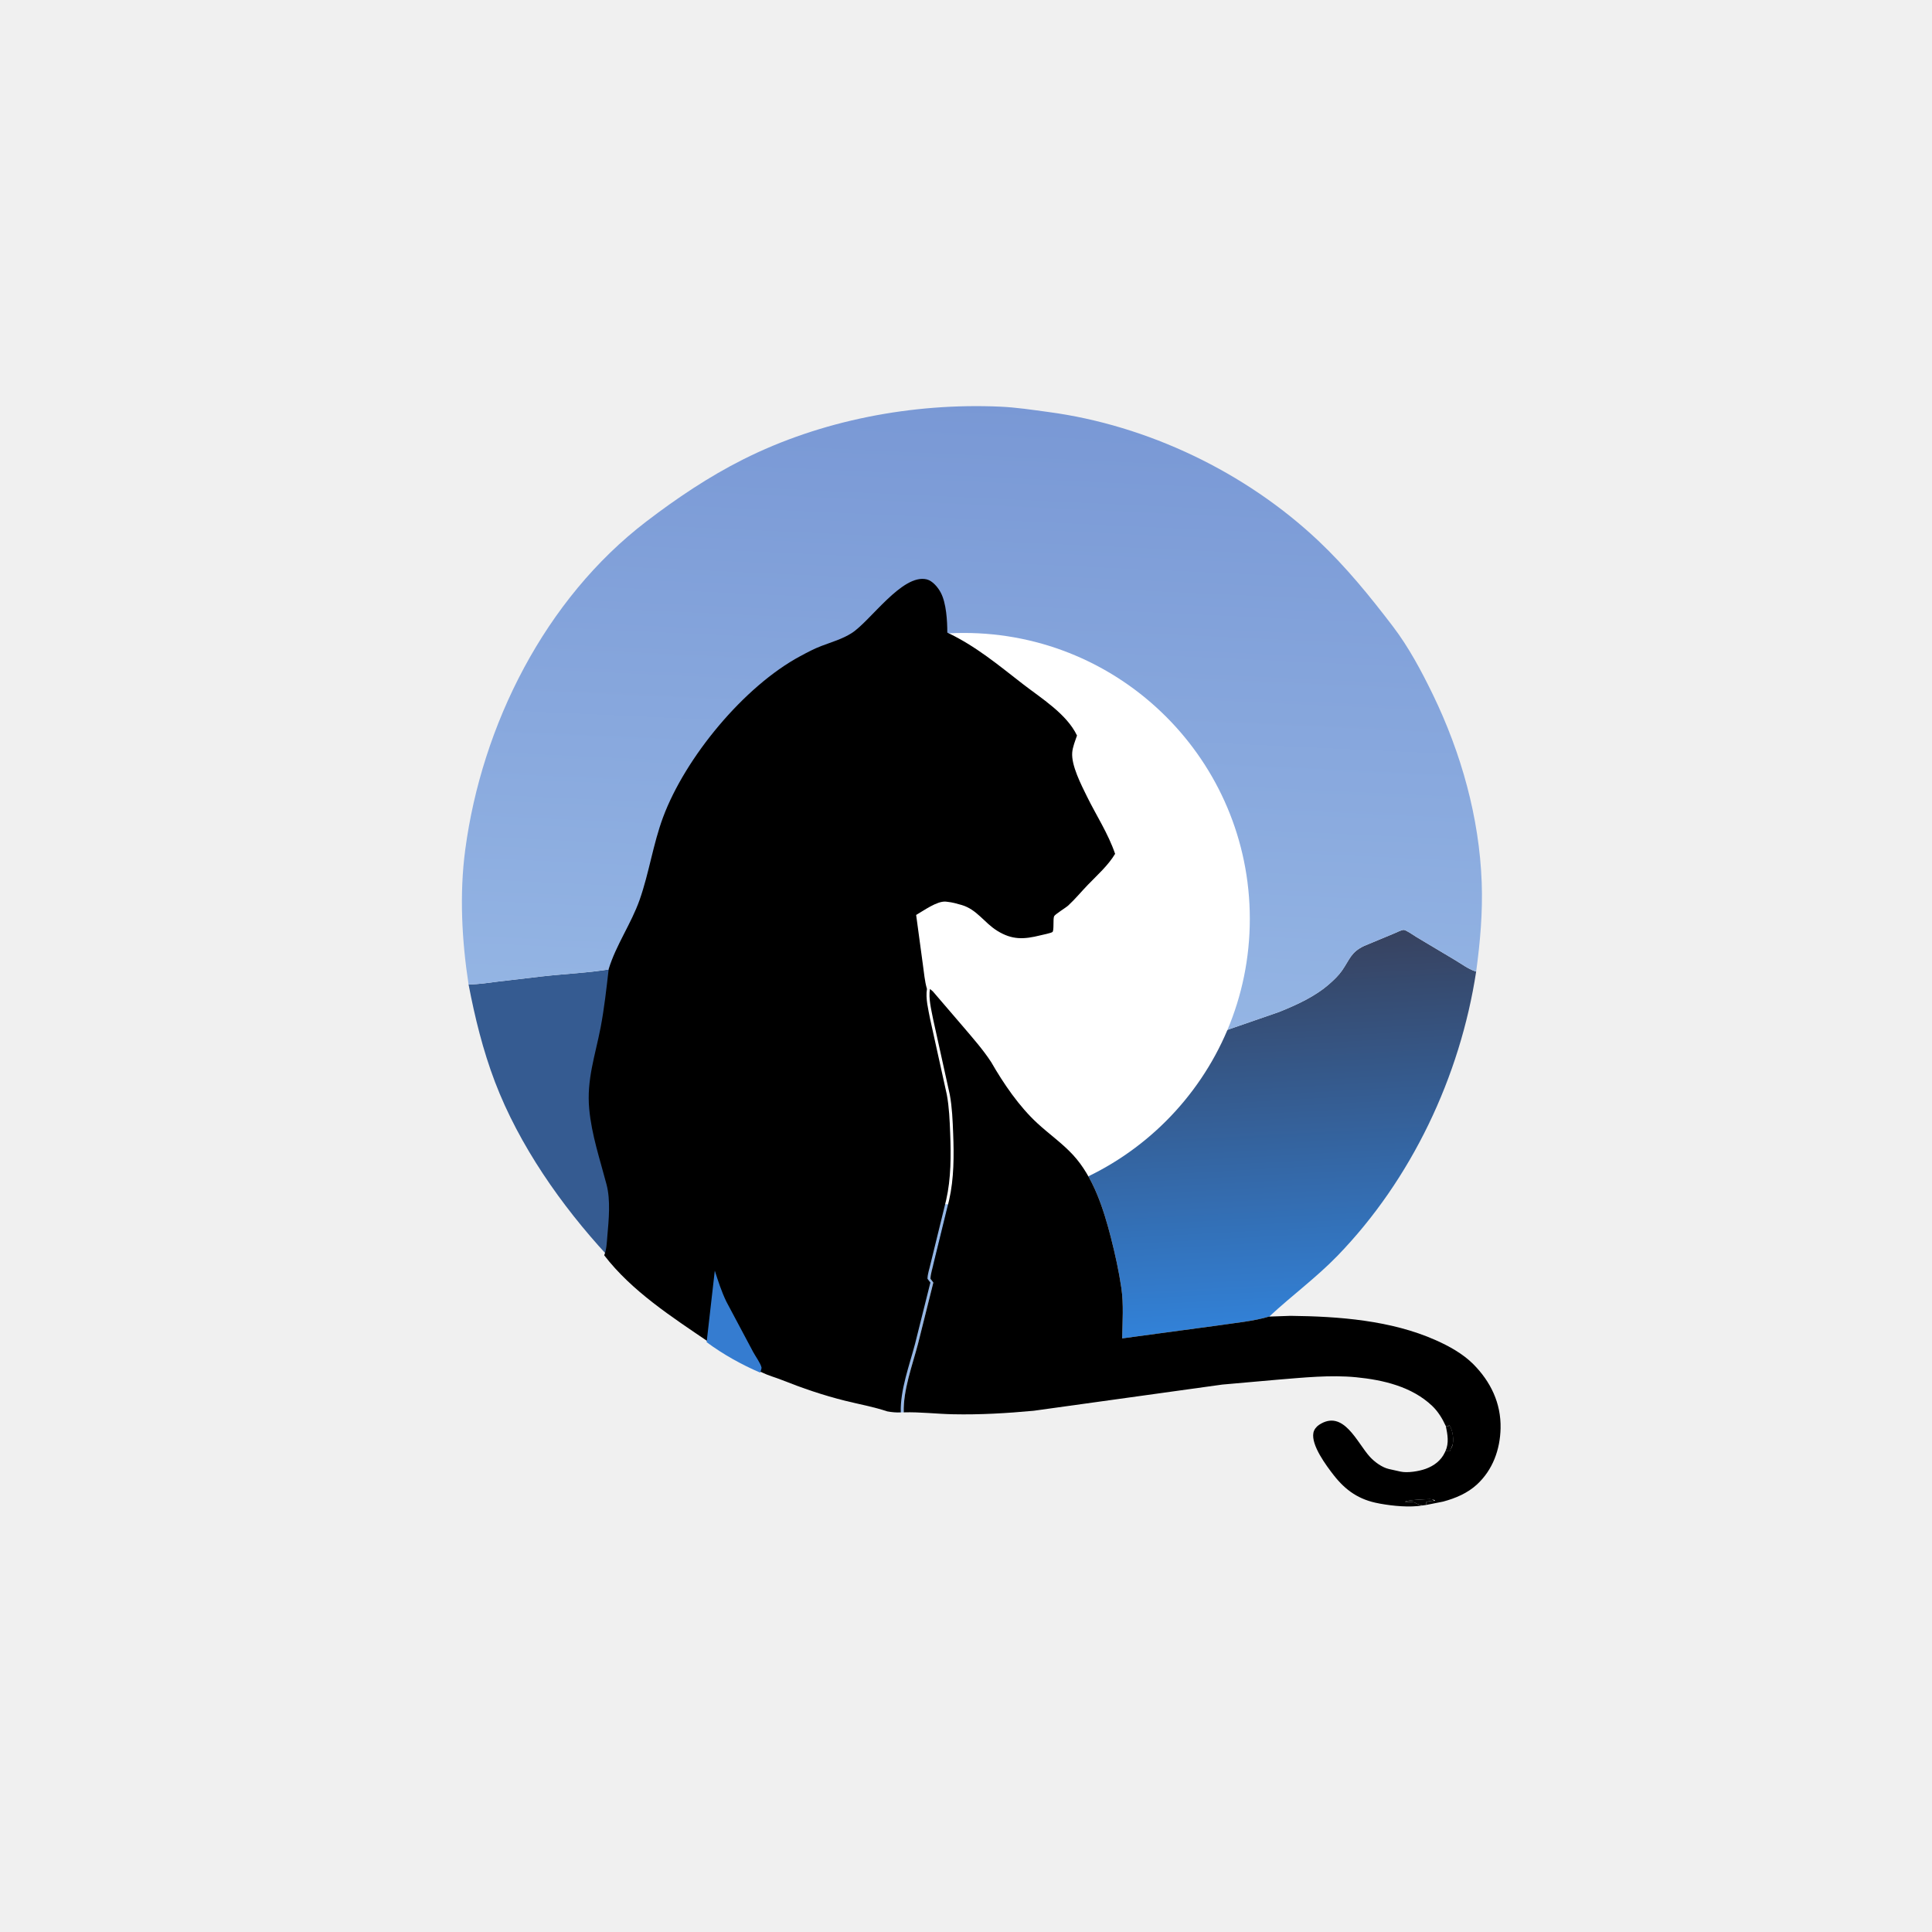
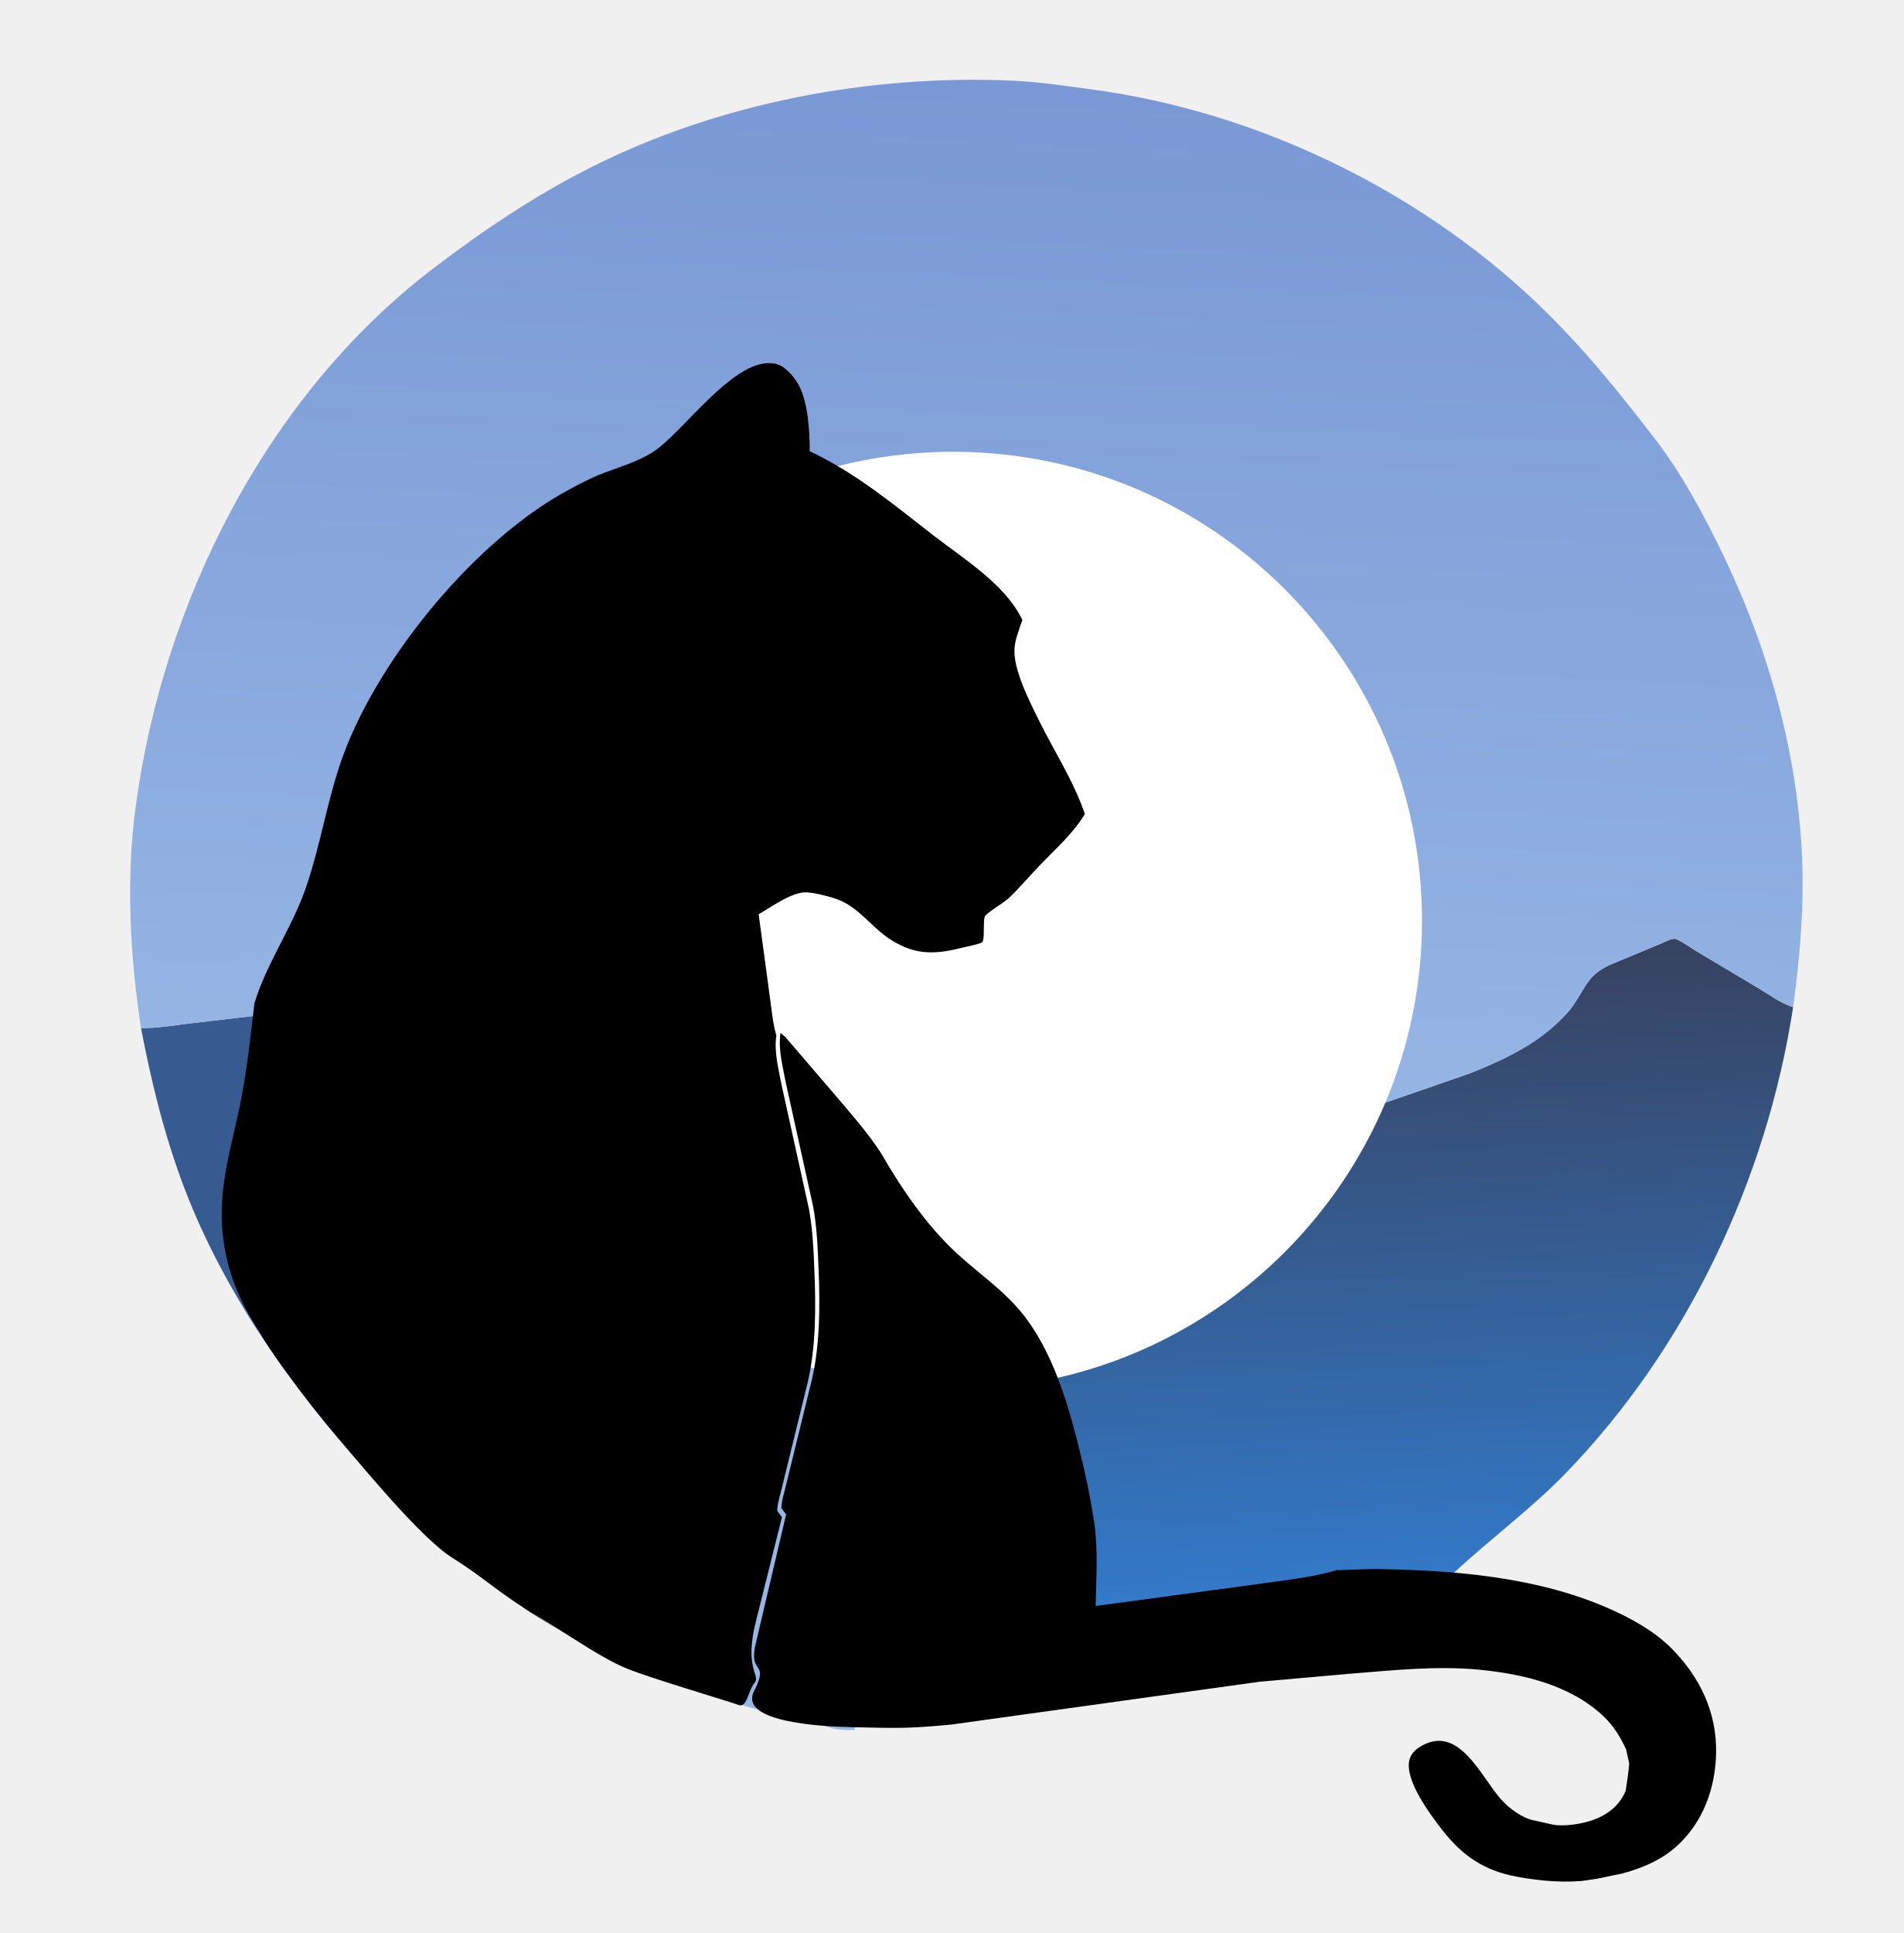
- <svg xmlns="http://www.w3.org/2000/svg" width="436" height="436">
+ <svg xmlns="http://www.w3.org/2000/svg" width="262" height="266">
  <defs>
    <linearGradient id="gradient_0" x1="0.49" x2="0.55" y1="0.04" y2="0.97">
      <stop offset="0" stop-color="#374361" />
      <stop offset="1" stop-color="#3281D7" />
    </linearGradient>
  </defs>
  <defs>
    <linearGradient id="gradient_1" x1="0.52" x2="0.49" y1="0" y2="0.65">
      <stop offset="0" stop-color="#7998D5" />
      <stop offset="1" stop-color="#96B7E5" />
    </linearGradient>
  </defs>
  <g class="layer">
-     <path d="m105.74,222.15c2.27,0.01 4.52,-0.37 6.76,-0.65l9.79,-1.15c5.2,-0.59 10.63,-0.8 15.75,-1.68c-0.52,4.42 -0.99,8.84 -1.83,13.22c-1.22,6.32 -3.18,11.77 -2.57,18.36c0.54,5.87 2.43,11.4 3.91,17.06c0.94,3.58 0.5,8 0.18,11.65c-0.12,1.38 -0.16,3.04 -0.71,4.32c-10.34,-11.2 -19.88,-24.83 -25.33,-39.15c-2.71,-7.13 -4.52,-14.5 -5.95,-21.98z" fill="#355B91" id="svg_1" />
-     <path d="m321.02,339.74c-0.51,-0.19 -1.14,-0.24 -1.58,-0.56c-0.45,-0.32 -1.8,-0.24 -2.37,-0.27c0.35,-0.41 4.82,-0.6 5.67,-0.6c0.5,0 0.56,0.06 0.9,0.38c-0.66,0.01 -1.15,0.04 -1.77,0.3l0.02,0.63l-0.87,0.12z" id="svg_3" />
-     <path d="m326.28,321.79l0.55,0.07l0.25,-0.23c0.7,0.9 0.99,2.88 0.82,4.01c-0.07,0.49 -0.3,0.91 -0.5,1.36l-0.2,0.5c-0.35,0.02 -0.14,0.02 -0.52,-0.01c-0.34,-0.02 -0.19,-0.04 -0.49,0.03c0.85,-1.9 0.49,-3.76 0.09,-5.73z" id="svg_4" />
-     <path d="m208.68,223.17l0.67,0.57c-0.03,1.23 0.43,2.35 0.66,3.55c1.26,6.37 3.35,12.45 5.06,18.7c1.63,5.93 2.5,11.79 2.53,17.94c0.02,1.74 -0.01,3.57 -0.4,5.27c-1.41,6.11 -5.2,11.48 -6.97,17.55c-0.22,0.73 -0.77,1.96 -0.78,2.69l-0.65,-0.85c0,-1.07 0.46,-2.3 0.68,-3.36l3.53,-14.4c1.11,-4.86 1.11,-10.11 0.91,-15.06c-0.11,-2.9 -0.23,-5.89 -0.76,-8.75l-3.76,-17.02c-0.41,-2.18 -1.07,-4.62 -0.72,-6.83z" fill="#357CD0" id="svg_5" />
-     <path d="m223.69,239.7c1.68,-0.49 3.55,0.04 5.24,0.26c0.9,0.12 2.05,0.08 2.87,0.48c0.32,0.16 0.76,0.35 1.13,0.33c1.32,-0.08 3.72,-1.33 4.99,-1.81l30.63,-9.97l-4.41,7.08c3.35,-0.32 6.47,-1.57 9.67,-2.56l14.8,-5.12c4.03,-1.62 8.18,-3.49 11.46,-6.4c1,-0.88 2.06,-1.9 2.82,-3c1.75,-2.55 1.97,-4.1 4.96,-5.52l6.68,-2.78c0.57,-0.22 1.66,-0.81 2.23,-0.84c0.52,-0.03 2.43,1.34 2.92,1.63l8.6,5.13c1.48,0.88 2.99,2.02 4.62,2.58l0.23,0.07c-3.62,23.67 -14.59,46.89 -31.29,64.13c-4.84,4.99 -10.34,9 -15.39,13.71c-3.55,1.07 -7.68,1.43 -11.36,1.99l-21.85,2.95c0.07,-3.73 0.36,-7.67 -0.18,-11.37c-0.57,-3.88 -1.4,-7.62 -2.37,-11.42c-1.65,-6.42 -3.96,-13.68 -8.56,-18.64c-2.4,-2.6 -5.41,-4.71 -8.01,-7.11c-4.13,-3.8 -7.63,-8.93 -10.43,-13.8z" fill="url(#gradient_0)" id="svg_6" />
-     <path d="m105.74,222.15c-1.52,-9.91 -2.08,-20.39 -0.75,-30.37c3.74,-28.17 18.01,-56.62 40.88,-74.1c6.88,-5.26 14.06,-10.09 21.81,-13.99c17.61,-8.87 38.32,-12.79 58,-11.92c3.65,0.16 7.31,0.72 10.93,1.21c22.39,2.99 44.53,13.59 60.95,29.1c6.24,5.9 11.56,12.44 16.76,19.26c3.57,4.67 6.46,10.1 9.03,15.38c6.39,13.18 10.49,27.74 11.03,42.41c0.25,6.81 -0.34,13.41 -1.25,20.13l-0.23,-0.07c-1.63,-0.56 -3.14,-1.7 -4.62,-2.58l-8.6,-5.13c-0.49,-0.29 -2.4,-1.66 -2.92,-1.63c-0.57,0.03 -1.66,0.62 -2.23,0.84l-6.68,2.78c-2.99,1.42 -3.21,2.97 -4.96,5.52c-0.76,1.1 -1.82,2.12 -2.82,3c-3.28,2.91 -7.43,4.78 -11.46,6.4l-14.8,5.12c-3.2,0.99 -6.32,2.24 -9.67,2.56l4.41,-7.08l-30.63,9.97c-1.27,0.48 -3.67,1.73 -4.99,1.81c-0.37,0.02 -0.81,-0.17 -1.13,-0.33c-0.82,-0.4 -1.97,-0.36 -2.87,-0.48c-1.69,-0.22 -3.56,-0.75 -5.24,-0.26c-1.88,-2.89 -4.23,-5.52 -6.45,-8.14l-6.71,-7.82l-0.67,-0.57c-0.35,2.21 0.31,4.65 0.72,6.83l3.76,17.02c0.53,2.86 0.65,5.85 0.76,8.75c0.2,4.95 0.2,10.2 -0.91,15.06l-3.53,14.4c-0.22,1.06 -0.68,2.29 -0.68,3.36l0.65,0.85l-3.45,13.79c-1.27,4.85 -3.38,10.47 -3.23,15.5c-1.09,0.05 -1.98,-0.02 -3.05,-0.22c-3.08,-1.03 -6.29,-1.6 -9.43,-2.38c-5,-1.24 -9.67,-2.84 -14.45,-4.74c-1.43,-0.57 -2.89,-0.94 -4.28,-1.62c-4.17,-1.79 -8.44,-4.16 -12.09,-6.88c-8.34,-5.67 -17.41,-11.51 -23.63,-19.61c0.55,-1.28 0.59,-2.94 0.71,-4.32c0.32,-3.65 0.76,-8.07 -0.18,-11.65c-1.48,-5.66 -3.37,-11.19 -3.91,-17.06c-0.61,-6.59 1.35,-12.04 2.57,-18.36c0.84,-4.38 1.31,-8.8 1.83,-13.22c-5.12,0.88 -10.55,1.09 -15.75,1.68l-9.79,1.15c-2.24,0.28 -4.49,0.66 -6.76,0.65z" fill="url(#gradient_1)" id="svg_7" transform="matrix(1 0 0 1 0 0)" />
-     <circle cx="217.53" cy="207.36" fill="white" id="svg_13" r="64.52" />
-     <path d="m137.37,218.67c1.65,-5.41 5.09,-10.24 6.98,-15.61c2.14,-6.09 3.03,-12.56 5.28,-18.61c5.02,-13.5 18.27,-29.57 31,-36.39c1.54,-0.83 3.12,-1.67 4.76,-2.29c2.35,-0.9 4.65,-1.53 6.8,-2.89c4.21,-2.67 11.42,-13.46 16.95,-12.13c1.34,0.33 2.56,1.84 3.17,3c1.25,2.37 1.47,6.36 1.47,9.01c6.44,3.05 11.46,7.28 17.04,11.6c4.18,3.24 9.9,6.74 12.23,11.63c-0.41,1.2 -0.98,2.58 -1.08,3.84c-0.23,2.91 2.03,7.27 3.32,9.9c2.14,4.35 4.79,8.36 6.36,12.96c-1.59,2.64 -4.01,4.78 -6.14,6.98c-1.49,1.55 -2.86,3.22 -4.44,4.68c-0.54,0.5 -2.99,1.98 -3.19,2.43c-0.27,0.62 0.02,3.18 -0.36,3.54c-0.25,0.24 -2.28,0.65 -2.69,0.75c-3.75,0.94 -6.42,1.08 -9.79,-1.02c-2.95,-1.83 -4.56,-4.8 -8.03,-5.82c-1.09,-0.31 -2.11,-0.61 -3.25,-0.72l-0.35,-0.04c-1.97,-0.15 -4.93,2.02 -6.66,3.01l1.51,11.15c0.26,1.77 0.41,3.83 0.93,5.54c-0.35,2.21 0.31,4.65 0.72,6.83l3.76,17.02c0.53,2.86 0.65,5.85 0.76,8.75c0.2,4.95 0.2,10.2 -0.91,15.06l-3.53,14.4c-0.22,1.06 -0.68,2.29 -0.68,3.36l0.65,0.85l-3.45,13.79c-1.27,4.85 -3.38,10.47 -3.23,15.5c-1.09,0.05 -1.98,-0.02 -3.05,-0.22c-3.08,-1.03 -6.29,-1.6 -9.43,-2.38c-5,-1.24 -9.67,-2.84 -14.45,-4.74c-1.43,-0.57 -2.89,-0.94 -4.28,-1.62c-4.17,-1.79 -8.44,-4.16 -12.09,-6.88c-8.34,-5.67 -17.41,-11.51 -23.63,-19.61c0.55,-1.28 0.59,-2.94 0.71,-4.32c0.32,-3.65 0.76,-8.07 -0.18,-11.65c-1.48,-5.66 -3.37,-11.19 -3.91,-17.06c-0.61,-6.59 1.35,-12.04 2.57,-18.36c0.84,-4.38 1.31,-8.8 1.83,-13.22z" id="svg_9" />
-     <path d="m159.47,302.89l1.84,-16.14c0.76,2.37 1.53,4.77 2.62,7.01l6.04,11.35c0.5,0.94 1.68,2.54 1.89,3.52c0.04,0.16 -0.24,0.93 -0.3,1.14c-4.17,-1.79 -8.44,-4.16 -12.09,-6.88z" fill="#357CD0" id="svg_11" />
-     <path d="m209.86,223.17l0.67,0.57l6.71,7.82c2.22,2.62 4.57,5.25 6.45,8.14c2.8,4.87 6.3,10 10.43,13.8c2.6,2.4 5.61,4.51 8.01,7.11c4.6,4.96 6.91,12.22 8.56,18.64c0.97,3.8 1.8,7.54 2.37,11.42c0.54,3.7 0.25,7.64 0.18,11.37l21.85,-2.95c3.68,-0.56 7.81,-0.92 11.36,-1.99l0.21,0.01l4.58,-0.16c10.9,0.12 22.69,1.01 32.74,5.48c2.99,1.32 6.15,3.07 8.48,5.4c3.94,3.96 6.3,8.82 6.18,14.5c-0.11,4.8 -1.76,9.37 -5.31,12.66c-2.17,2 -4.85,3.12 -7.66,3.88l-3.78,0.75l-0.87,0.12c-2.9,0.49 -6.66,0.12 -9.55,-0.4l-0.29,-0.06c-4.43,-0.8 -7.47,-2.88 -10.21,-6.39c-1.65,-2.12 -5.12,-6.75 -4.57,-9.55c0.14,-0.73 0.68,-1.4 1.29,-1.8c5.5,-3.6 8.53,4.02 11.45,7.22c1.07,1.17 2.77,2.42 4.32,2.76l2.6,0.58c1.57,0.35 4.14,-0.07 5.67,-0.62c1.88,-0.68 3.47,-1.87 4.33,-3.7l0.11,-0.26c0.85,-1.9 0.49,-3.76 0.09,-5.73c-0.77,-1.68 -1.73,-3.26 -3.08,-4.54c-4.57,-4.33 -11.03,-5.84 -17.12,-6.44c-5.86,-0.57 -11.94,0.08 -17.78,0.55l-12.44,1.1l-42.56,5.91c-6.04,0.56 -12.12,0.92 -18.19,0.79c-3.69,-0.07 -7.46,-0.54 -11.14,-0.43c-0.15,-5.03 1.96,-10.65 3.23,-15.5l3.45,-13.79l-0.65,-0.85c0,-1.07 0.46,-2.3 0.68,-3.36l3.53,-14.4c1.11,-4.86 1.11,-10.11 0.91,-15.06c-0.11,-2.9 -0.23,-5.89 -0.76,-8.75l-3.76,-17.02c-0.41,-2.18 -1.07,-4.62 -0.72,-6.83zm116.4,98.62c0.4,1.97 0.76,3.83 -0.09,5.73c0.3,-0.07 0.15,-0.05 0.49,-0.03c0.38,0.03 0.17,0.03 0.52,0.01l0.2,-0.5c0.2,-0.45 0.33,-0.23 0.5,-1.36c0.17,-1.13 -0.12,-3.11 -0.82,-4.01l-0.25,0.23l-0.55,-0.07zm-5.24,17.95l0.87,-0.12l-0.02,-0.63c0.62,-0.26 1.11,-0.29 1.77,-0.3c0.66,-0.01 -0.4,-0.38 -0.9,-0.38c-0.85,0 -5.32,0.19 -5.67,0.6c0.57,0.03 1.93,-0.05 2.37,0.27c0.44,0.32 1.07,0.37 1.58,0.56z" id="svg_2" />
-     <path d="m323.98,337.78c0.94,-0.81 1.79,-0.92 2.36,-1.38l-0.86,-0.23" fill="none" id="svg_14" />
-     <polyline fill="none" id="svg_15" opacity="0.5" points="320.594,338.252 " stroke-linecap="round" />
-     <line fill="none" id="svg_16" x1="263.74" x2="267.44" y1="324.08" y2="325.26" />
-     <line fill="none" id="svg_17" x1="308.23" x2="332.41" y1="333.37" y2="341.64" />
+     <path d="m19.41,141.48c2.27,0.01 4.52,-0.37 6.76,-0.65l9.79,-1.15c5.2,-0.59 10.63,-0.8 15.75,-1.68c-0.52,4.42 -0.99,8.84 -1.83,13.22c-1.22,6.32 -3.18,11.77 -2.57,18.36c0.54,5.87 2.43,11.4 3.91,17.06c0.94,3.58 0.5,8 0.18,11.65c-0.12,1.38 -0.16,3.04 -0.71,4.32c-10.34,-11.2 -19.88,-24.83 -25.33,-39.15c-2.71,-7.13 -4.52,-14.5 -5.95,-21.98z" fill="#355B91" id="svg_1" />
+     <path d="m224.87,241.12l0.55,0.07l0.25,-0.23c0.7,0.9 0.99,2.88 0.82,4.01c-0.07,0.49 -0.3,0.91 -0.5,1.36l-0.2,0.5c-0.35,0.02 -0.14,0.02 -0.52,-0.01c-0.34,-0.02 -0.19,-0.04 -0.49,0.03c0.85,-1.9 0.49,-3.76 0.09,-5.73z" id="svg_4" />
+     <path d="m122.35,142.5l0.67,0.57c-0.03,1.23 0.43,2.35 0.66,3.55c1.26,6.37 3.35,12.45 5.06,18.7c1.63,5.93 2.5,11.79 2.53,17.94c0.02,1.74 -0.01,3.57 -0.4,5.27c-1.41,6.11 -5.2,11.48 -6.97,17.55c-0.22,0.73 -0.77,1.96 -0.78,2.69l-0.65,-0.85c0,-1.07 0.46,-2.3 0.68,-3.36l3.53,-14.4c1.11,-4.86 1.11,-10.11 0.91,-15.06c-0.11,-2.9 -0.23,-5.89 -0.76,-8.75l-3.76,-17.02c-0.41,-2.18 -1.07,-4.62 -0.72,-6.83z" fill="#357CD0" id="svg_5" />
+     <path d="m137.36,159.03c1.68,-0.49 3.55,0.04 5.24,0.26c0.9,0.12 2.05,0.08 2.87,0.48c0.32,0.16 0.76,0.35 1.13,0.33c1.32,-0.08 3.72,-1.33 4.99,-1.81l30.63,-9.97l-4.41,7.08c3.35,-0.32 6.47,-1.57 9.67,-2.56l14.8,-5.12c4.03,-1.62 8.18,-3.49 11.46,-6.4c1,-0.88 2.06,-1.9 2.82,-3c1.75,-2.55 1.97,-4.1 4.96,-5.52l6.68,-2.78c0.57,-0.22 1.66,-0.81 2.23,-0.84c0.52,-0.03 2.43,1.34 2.92,1.63l8.6,5.13c1.48,0.88 2.99,2.02 4.62,2.58l0.23,0.07c-3.62,23.67 -14.59,46.89 -31.29,64.13c-4.84,4.99 -10.34,9 -15.39,13.71c-3.55,1.07 -7.68,1.43 -11.36,1.99l-21.85,2.95c0.07,-3.73 -65.17,16.01 -39.65,11c25.51,-5.02 24.81,-22.11 20.79,-29.58c-4.02,-7.47 -53.96,21.32 -39.61,13.47c14.35,-7.85 41.96,-41.03 39.36,-43.43c-4.13,-3.8 -7.63,-8.93 -10.43,-13.8z" fill="url(#gradient_0)" id="svg_6" />
+     <path d="m19.41,141.48c-1.52,-9.91 -2.08,-20.39 -0.75,-30.37c3.74,-28.17 18.01,-56.62 40.88,-74.1c6.88,-5.26 14.06,-10.09 21.81,-13.99c17.61,-8.87 38.32,-12.79 58,-11.92c3.65,0.16 7.31,0.72 10.93,1.21c22.39,2.99 44.53,13.59 60.95,29.1c6.24,5.9 11.56,12.44 16.76,19.26c3.57,4.67 6.46,10.1 9.03,15.38c6.39,13.18 10.49,27.74 11.03,42.41c0.25,6.81 -0.34,13.41 -1.25,20.13l-0.23,-0.07c-1.63,-0.56 -3.14,-1.7 -4.62,-2.58l-8.6,-5.13c-0.49,-0.29 -2.4,-1.66 -2.92,-1.63c-0.57,0.03 -1.66,0.62 -2.23,0.84l-6.68,2.78c-2.99,1.42 -3.21,2.97 -4.96,5.52c-0.76,1.1 -1.82,2.12 -2.82,3c-3.28,2.91 -7.43,4.78 -11.46,6.4l-14.8,5.12c-3.2,0.99 -6.32,2.24 -9.67,2.56l4.41,-7.08l-30.63,9.97c-1.27,0.48 -3.67,1.73 -4.99,1.81c-0.37,0.02 -0.81,-0.17 -1.13,-0.33c-0.82,-0.4 -1.97,-0.36 -2.87,-0.48c-1.69,-0.22 -3.56,-0.75 -5.24,-0.26c-1.88,-2.89 -4.23,-5.52 -6.45,-8.14l-6.71,-7.82l-0.67,-0.57c-0.35,2.21 0.31,4.65 0.72,6.83l3.76,17.02c0.53,2.86 0.65,5.85 0.76,8.75c0.2,4.95 0.2,10.2 -0.91,15.06l-3.53,14.4c-0.22,1.06 -0.68,2.29 -0.68,3.36l0.65,0.85l-3.45,13.79c-1.27,4.85 -3.38,10.47 -3.23,15.5c-1.09,0.05 -1.98,-0.02 -3.05,-0.22c-3.08,-1.03 -6.29,-1.6 -9.43,-2.38c-5,-1.24 -9.67,-2.84 -14.45,-4.74c-1.43,-0.57 -2.89,-0.94 -4.28,-1.62c-4.17,-1.79 -8.44,-4.16 -12.09,-6.88c-8.34,-5.67 -17.41,-11.51 -23.63,-19.61c0.55,-1.28 0.59,-2.94 0.71,-4.32c0.32,-3.65 0.76,-8.07 -0.18,-11.65c-1.48,-5.66 -3.37,-11.19 -3.91,-17.06c-0.61,-6.59 1.35,-12.04 2.57,-18.36c0.84,-4.38 1.31,-8.8 1.83,-13.22c-5.12,0.88 -10.55,1.09 -15.75,1.68l-9.79,1.15c-2.24,0.28 -4.49,0.66 -6.76,0.65z" fill="url(#gradient_1)" id="svg_7" />
+     <circle cx="131.2" cy="126.69" fill="white" id="svg_13" r="64.52" />
+     <path d="m35.04,138c1.65,-5.41 5.09,-10.24 6.98,-15.61c2.14,-6.09 3.03,-12.56 5.28,-18.61c5.02,-13.5 18.27,-29.57 31,-36.39c1.54,-0.83 3.12,-1.67 4.76,-2.29c2.35,-0.9 4.65,-1.53 6.8,-2.89c4.21,-2.67 11.42,-13.46 16.95,-12.13c1.34,0.33 2.56,1.84 3.17,3c1.25,2.37 1.47,6.36 1.47,9.01c6.44,3.05 11.46,7.28 17.04,11.6c4.18,3.24 9.9,6.74 12.23,11.63c-0.41,1.2 -0.98,2.58 -1.08,3.84c-0.23,2.91 2.03,7.27 3.32,9.9c2.14,4.35 4.79,8.36 6.36,12.96c-1.59,2.64 -4.01,4.78 -6.14,6.98c-1.49,1.55 -2.86,3.22 -4.44,4.68c-0.54,0.5 -2.99,1.98 -3.19,2.43c-0.27,0.62 0.02,3.18 -0.36,3.54c-0.25,0.24 -2.28,0.65 -2.69,0.75c-3.75,0.94 -6.42,1.08 -9.79,-1.02c-2.95,-1.83 -4.56,-4.8 -8.03,-5.82c-1.09,-0.31 -2.11,-0.61 -3.25,-0.72l-0.35,-0.04c-1.97,-0.15 -4.93,2.02 -6.66,3.01l1.51,11.15c0.26,1.77 0.41,3.83 0.93,5.54c-0.35,2.21 0.31,4.65 0.72,6.83l3.76,17.02c0.53,2.86 0.65,5.85 0.76,8.75c0.2,4.95 0.2,10.2 -0.91,15.06l-3.53,14.4c-0.22,1.06 -0.68,2.29 -0.68,3.36l0.65,0.85l-3.45,13.79c-1.93,7.11 0.58,7.92 -0.32,9.01c-0.9,1.09 -1,3.29 -2.07,3.09c-3.08,-1.03 -12.22,-3.72 -15.45,-5.03c-3.23,-1.31 -6.4,-3.55 -11.62,-6.78c-5.22,-3.23 6.14,3.93 -0.21,-0.03c-6.35,-3.95 -7.88,-5.72 -12.24,-8.44c-4.36,-2.72 -12.7,-12.93 -16.24,-17.09c-3.54,-4.16 -10.82,-13.78 -10.7,-15.16c0.32,-3.65 3.65,5.85 0.9,1.89c-2.75,-3.96 -5.06,-8.57 -5.6,-14.44c-0.61,-6.59 1.35,-12.04 2.57,-18.36c0.84,-4.38 1.31,-8.8 1.83,-13.22z" id="svg_9" />
+     <path d="m107.42,142.13l0.67,0.57l6.71,7.82c2.22,2.62 4.57,5.25 6.45,8.14c2.8,4.87 6.3,10 10.43,13.8c2.6,2.4 5.61,4.51 8.01,7.11c4.6,4.96 6.91,12.22 8.56,18.64c0.97,3.8 1.8,7.54 2.37,11.42c0.54,3.7 0.25,7.64 0.18,11.37l21.85,-2.95c3.68,-0.56 7.81,-0.92 11.36,-1.99l0.21,0.01l4.58,-0.16c10.9,0.12 22.69,1.01 32.74,5.48c2.99,1.32 6.15,3.07 8.48,5.4c3.94,3.96 6.3,8.82 6.18,14.5c-0.11,4.8 -1.76,9.37 -5.31,12.66c-2.17,2 -4.85,3.12 -7.66,3.88l-3.78,0.75l-0.87,0.12c-2.9,0.49 -6.66,0.12 -9.55,-0.4l-0.29,-0.06c-4.43,-0.8 -7.47,-2.88 -10.21,-6.39c-1.65,-2.12 -5.12,-6.75 -4.57,-9.55c0.14,-0.73 0.68,-1.4 1.29,-1.8c5.5,-3.6 8.53,4.02 11.45,7.22c1.07,1.17 2.77,2.42 4.32,2.76l2.6,0.58c1.57,0.35 4.14,-0.07 5.67,-0.62c1.88,-0.68 3.47,-1.87 4.33,-3.7l0.11,-0.26c0.85,-1.9 0.49,-3.76 0.09,-5.73c-0.77,-1.68 -1.73,-3.26 -3.08,-4.54c-4.57,-4.33 -11.03,-5.84 -17.12,-6.44c-5.86,-0.57 -11.94,0.08 -17.78,0.55l-12.44,1.1l-42.56,5.91c-6.04,0.56 -7.34,0.48 -13.41,0.35c-3.69,-0.07 -15.88,-0.56 -13.64,-4.97c2.24,-4.41 -0.97,-1.99 0.3,-6.84l4.11,-17.47l-0.65,-0.85c0,-1.07 0.46,-2.3 0.68,-3.36l3.53,-14.4c1.11,-4.86 1.11,-10.11 0.91,-15.06c-0.11,-2.9 -0.23,-5.89 -0.76,-8.75l-3.76,-17.02c-0.41,-2.18 -1.07,-4.62 -0.72,-6.83zm116.4,98.62c0.4,1.97 0.76,3.83 -0.09,5.73c0.3,-0.07 0.11,0.42 0.49,-0.03c0.38,-0.45 0.17,0.03 0.52,0.01l0.2,-0.5c0.2,-0.45 -1.52,2.63 -1.35,1.5c0.17,-1.13 1.19,-6.8 0.49,-7.7l1,6.72l-1.26,-5.72zm-5.24,17.95l0.87,-0.12l-0.02,-0.63c0.62,-0.26 1.11,-0.29 1.77,-0.3c0.66,-0.01 1.39,0.1 0.89,0.1c-0.85,0 -1.75,0.25 -2.1,0.66c0.57,0.03 2.7,-1.12 3.14,-0.8c0.44,0.32 -5.06,0.91 -4.55,1.1z" id="svg_2" />
+     <path d="m237.65,257.11c0.94,-0.81 1.79,-0.92 2.36,-1.38l-0.86,-0.23" fill="none" id="svg_14" />
+     <polyline fill="none" id="svg_15" opacity="0.5" points="234.261,257.585 " stroke-linecap="round" />
+     <line fill="none" id="svg_16" x1="177.41" x2="181.11" y1="243.41" y2="244.59" />
+     <line fill="none" id="svg_17" x1="221.9" x2="246.08" y1="252.7" y2="260.97" />
    <path d="m288.88,412.01c1.51,0 2.23,-0.03 3.41,0c0.67,0.02 1.4,0.04 2.17,0.48c1.24,0.71 2.12,1.89 3.03,3.1c0.47,0.62 1.44,2.1 2.97,3.43c0.53,0.46 1.61,0.95 2.16,1.1c0.55,0.15 1.66,0.28 2.22,0.29c1.65,0.04 2.19,0.01 3.27,0.01c0.54,0 1.61,0 2.15,0c1.64,0 2.19,0 3.32,0c0.57,0 1.14,0 2.3,0c1.18,0 1.78,0.03 2.98,-0.04c0.61,-0.04 1.21,-0.05 2.43,-0.44c0.6,-0.19 1.8,-0.79 2.98,-1.93c0.58,-0.56 1.16,-1.21 2.3,-3.03c0.56,-0.9 2.23,-4.32 2.77,-5.67c1.08,-2.68 1.61,-4.23 2.65,-7.18c0.52,-1.45 2.04,-5.58 2.54,-6.76c0.98,-2.31 1.92,-4.22 2.38,-5.14c0.89,-1.77 2.12,-4.29 2.88,-5.98l1.07,-2.52l0.68,-1.68" fill="none" id="svg_18" stroke-linejoin="round" />
    <path d="m570.79,330.43c1.14,-2.56 1.45,-3.37 1.63,-4.31c0.2,-1.04 0.23,-1.82 0.25,-2.65c0.03,-0.89 0.02,-1.35 0.02,-2.83c0,-0.52 -0.01,-1.61 -0.04,-2.18c-0.05,-1.19 -0.1,-1.81 -0.28,-3.11c-0.09,-0.68 -0.22,-1.37 -0.37,-2.08c-0.15,-0.73 -0.34,-1.46 -0.54,-2.21c-0.21,-0.76 -0.43,-1.54 -0.99,-3.09c-0.28,-0.79 -0.6,-1.58 -0.94,-2.38c-0.35,-0.81 -0.72,-1.61 -1.11,-2.42c-0.4,-0.82 -0.82,-1.65 -1.75,-3.3c-0.48,-0.84 -0.98,-1.68 -1.51,-2.52c-0.53,-0.85 -1.09,-1.7 -1.67,-2.55c-0.58,-0.86 -1.18,-1.72 -2.45,-3.42c-0.64,-0.86 -1.31,-1.72 -1.99,-2.57c-0.69,-0.85 -1.39,-1.7 -2.11,-2.54c-0.72,-0.84 -1.45,-1.68 -2.97,-3.3c-0.76,-0.81 -1.54,-1.6 -2.33,-2.38c-0.79,-0.77 -1.6,-1.53 -2.43,-2.26c-0.83,-0.73 -1.66,-1.45 -3.41,-2.75c-0.88,-0.65 -1.78,-1.25 -2.69,-1.82c-0.9,-0.57 -1.8,-1.1 -2.7,-1.59c-0.88,-0.49 -1.74,-0.95 -3.42,-1.75c-0.79,-0.38 -1.56,-0.71 -2.3,-1.02c-0.71,-0.3 -1.4,-0.57 -2.07,-0.82c-0.64,-0.24 -1.26,-0.46 -2.45,-0.86c-0.56,-0.19 -1.1,-0.36 -1.63,-0.53c-0.5,-0.16 -0.98,-0.3 -1.44,-0.43c-0.44,-0.12 -0.85,-0.24 -1.61,-0.39c-0.34,-0.07 -0.67,-0.12 -0.97,-0.16c-0.28,-0.03 -0.54,-0.05 -0.78,-0.07c-0.22,-0.01 -0.43,-0.01 -0.79,-0.02c-0.16,0 -0.31,-0.03 -0.83,0.02c-0.83,0.07 -1.77,0.41 -2.46,1.14c-0.42,0.45 -0.77,1.08 -1.06,1.8c-0.49,1.22 -0.64,2.2 -0.71,2.71c-0.16,1.08 -0.2,1.66 -0.24,2.26c-0.12,1.91 -0.12,2.59 -0.14,3.28c-0.01,0.71 -0.02,1.44 -0.02,2.19c0,0.76 0.01,1.54 0.02,2.34c0.03,1.64 0.06,2.48 0.1,3.33c0.04,0.86 0.08,1.72 0.14,2.58c0.06,0.85 0.13,1.7 0.23,2.53c0.19,1.62 0.33,2.39 0.48,3.14c0.14,0.73 0.31,1.44 0.48,2.14c0.17,0.68 0.35,1.34 0.92,3.24c0.19,0.62 0.38,1.22 0.57,1.81c0.37,1.16 0.56,1.73 0.74,2.29c0.52,1.61 0.68,2.13 1,3.13c0.3,0.94 0.42,1.39 0.74,2.2c0.53,1.35 0.84,1.86 1.31,2.72l0.33,0.95l0.08,0.84" fill="none" id="svg_21" stroke-linejoin="round" />
+     <ellipse cx="224.52" cy="240.6" id="svg_10" rx="0.57" ry="1.19" transform="rotate(-18.7407 224.521 240.595)" />
+     <ellipse cx="225.28" cy="247" id="svg_11" rx="0.57" ry="1.19" transform="rotate(-18.7407 225.278 247.004)" />
+     <ellipse cx="220.18" cy="256.92" id="svg_12" rx="1.5" ry="6.09" transform="rotate(77.9386 220.182 256.921)" />
  </g>
</svg>
